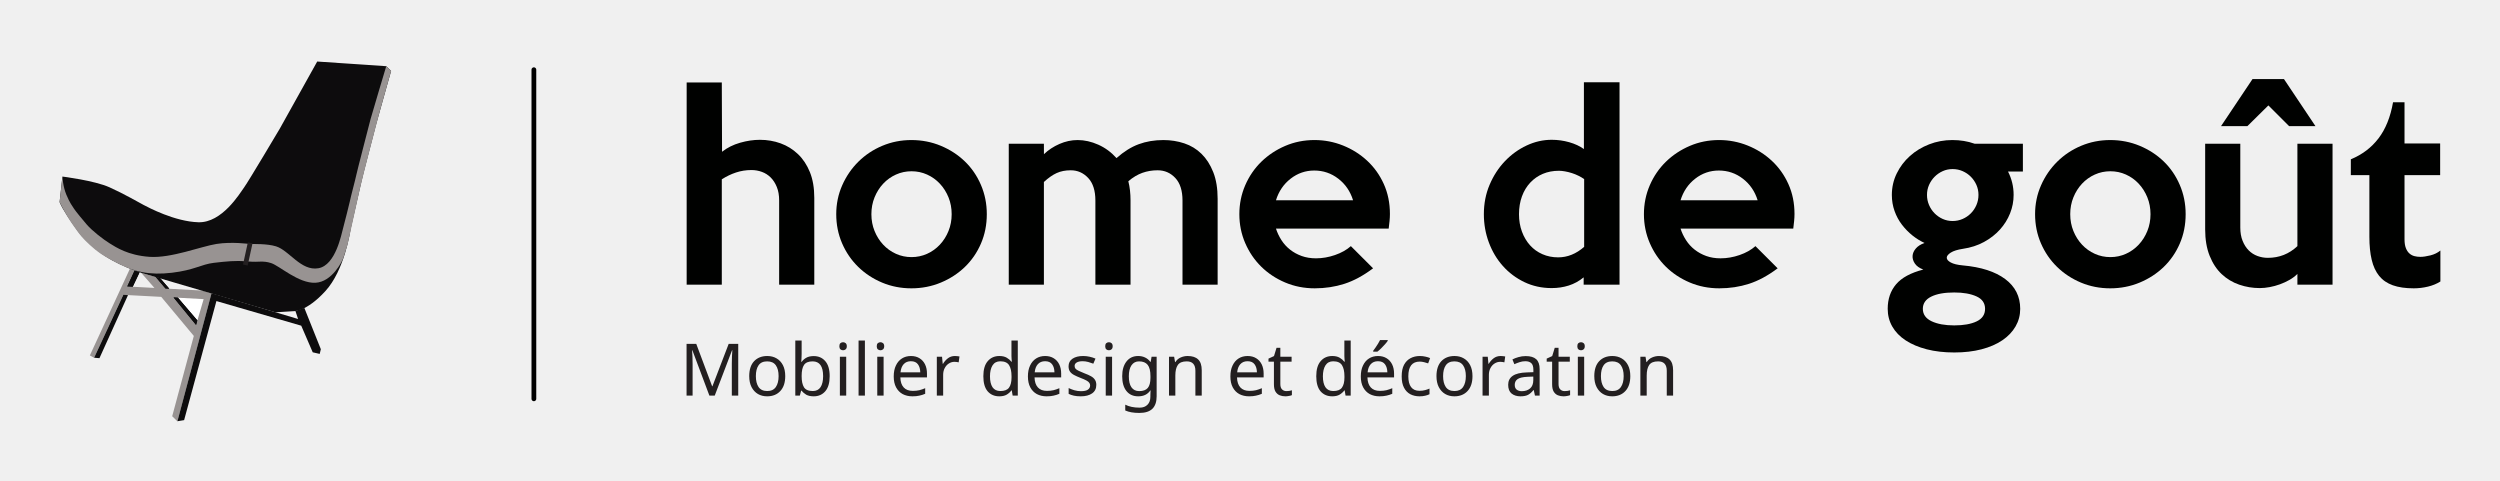
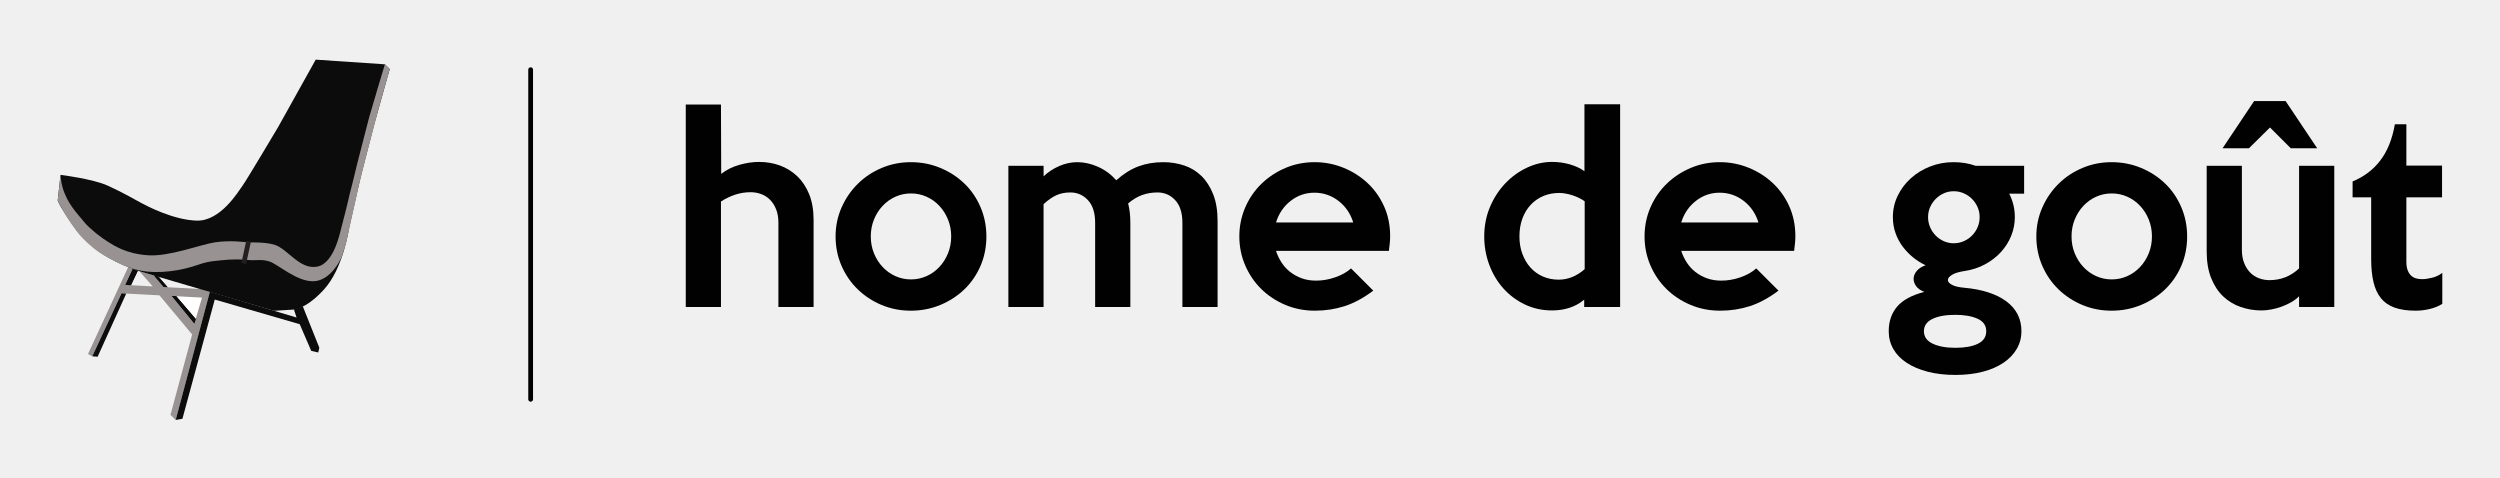
- <svg xmlns="http://www.w3.org/2000/svg" version="1.1" id="Calque_1" x="0px" y="0px" width="524.167px" height="100.833px" viewBox="0 0 524.167 100.833" enable-background="new 0 0 524.167 100.833" xml:space="preserve">
+ <svg xmlns="http://www.w3.org/2000/svg" version="1.1" id="Calque_1" x="0px" y="0px" width="523.333px" height="100px" viewBox="0 0 523.333 100" enable-background="new 0 0 523.333 100" xml:space="preserve">
  <g>
-     <path fill="#000100" d="M170.729,59.685h-7.368V41.993c0-1.056-0.163-1.986-0.489-2.787c-0.325-0.801-0.753-1.465-1.284-1.994   c-0.531-0.528-1.148-0.92-1.85-1.176c-0.702-0.255-1.43-0.383-2.183-0.383c-1.13,0-2.209,0.171-3.237,0.512   c-1.028,0.341-2.021,0.818-2.98,1.432v22.09h-7.368v-42.39h7.368l0.051,14.522c1.091-0.852,2.354-1.483,3.786-1.892   c1.432-0.409,2.814-0.613,4.144-0.613c1.535,0,2.985,0.247,4.349,0.741c1.364,0.495,2.575,1.245,3.632,2.25   c1.057,1.006,1.894,2.267,2.508,3.784c0.613,1.517,0.921,3.316,0.921,5.395V59.685z" />
-     <path fill="#000100" d="M206.9,44.907c0,2.216-0.41,4.27-1.228,6.162c-0.818,1.892-1.943,3.528-3.377,4.909   c-1.432,1.38-3.113,2.472-5.039,3.273c-1.928,0.801-3.983,1.202-6.165,1.202c-2.184,0-4.23-0.401-6.14-1.202   s-3.581-1.9-5.014-3.298c-1.432-1.397-2.558-3.043-3.377-4.934c-0.818-1.892-1.228-3.929-1.228-6.111   c0-2.147,0.417-4.167,1.253-6.059c0.835-1.892,1.969-3.545,3.402-4.96c1.432-1.414,3.103-2.523,5.014-3.324   c1.909-0.801,3.939-1.202,6.088-1.202c2.182,0,4.237,0.401,6.165,1.202c1.926,0.801,3.606,1.892,5.039,3.273   c1.433,1.38,2.559,3.025,3.377,4.935C206.491,40.681,206.9,42.726,206.9,44.907z M199.533,44.907c0-1.261-0.221-2.437-0.663-3.528   c-0.442-1.091-1.045-2.046-1.811-2.864c-0.765-0.818-1.658-1.457-2.678-1.917c-1.02-0.46-2.108-0.69-3.264-0.69   s-2.245,0.23-3.264,0.69c-1.02,0.46-1.913,1.099-2.678,1.917c-0.765,0.818-1.368,1.773-1.81,2.864   c-0.442,1.091-0.663,2.267-0.663,3.528c0,1.262,0.221,2.438,0.663,3.528c0.442,1.091,1.045,2.046,1.81,2.864   c0.765,0.818,1.658,1.457,2.678,1.917c1.02,0.46,2.108,0.69,3.264,0.69s2.244-0.23,3.264-0.69c1.02-0.46,1.913-1.099,2.678-1.917   c0.766-0.818,1.369-1.772,1.811-2.864C199.311,47.345,199.533,46.169,199.533,44.907z" />
-     <path fill="#000100" d="M255.299,59.685h-7.367V42.044c0-2.079-0.504-3.656-1.51-4.73c-1.006-1.074-2.243-1.611-3.709-1.611   c-1.125,0-2.192,0.179-3.198,0.537c-1.006,0.358-1.988,0.946-2.942,1.764c0.307,1.193,0.461,2.54,0.461,4.04v17.641h-7.368V42.044   c0-2.079-0.504-3.656-1.509-4.73c-1.007-1.074-2.226-1.611-3.658-1.611c-1.126,0-2.116,0.197-2.968,0.588   c-0.853,0.392-1.74,1.015-2.66,1.866v21.528h-7.368V30.13h7.368l0.008,2.199c0.922-0.886,2.006-1.602,3.253-2.147   c1.246-0.545,2.518-0.818,3.816-0.818c1.434,0,2.876,0.324,4.328,0.972c1.452,0.648,2.723,1.585,3.816,2.812   c1.536-1.363,3.09-2.335,4.661-2.914c1.571-0.579,3.295-0.869,5.174-0.869c1.536,0,2.997,0.23,4.38,0.69   c1.383,0.46,2.586,1.194,3.611,2.199c1.024,1.006,1.843,2.284,2.458,3.835c0.615,1.552,0.922,3.418,0.922,5.599V59.685z" />
-     <path fill="#000100" d="M291.42,44.856c0,0.478-0.026,0.972-0.077,1.483c-0.052,0.511-0.112,1.04-0.18,1.585h-23.637   c0.273,0.852,0.657,1.662,1.151,2.429c0.494,0.767,1.1,1.432,1.817,1.994c0.716,0.562,1.526,1.006,2.43,1.33   c0.904,0.324,1.901,0.485,2.993,0.485c1.331,0,2.661-0.23,3.991-0.69c1.33-0.46,2.438-1.082,3.326-1.866l4.655,4.653   c-2.046,1.534-4.05,2.617-6.011,3.247c-1.962,0.63-4.034,0.946-6.217,0.946c-2.217,0-4.29-0.409-6.217-1.227   c-1.927-0.818-3.599-1.926-5.014-3.324c-1.416-1.397-2.532-3.042-3.351-4.934c-0.818-1.892-1.228-3.912-1.228-6.06   c0-2.147,0.41-4.167,1.228-6.059c0.819-1.892,1.944-3.536,3.377-4.935c1.432-1.397,3.104-2.506,5.014-3.324s3.956-1.227,6.14-1.227   c2.08,0,4.075,0.383,5.986,1.15c1.909,0.767,3.598,1.833,5.065,3.196c1.467,1.364,2.626,2.991,3.479,4.883   C290.993,40.484,291.42,42.573,291.42,44.856z M283.694,41.993c-0.581-1.875-1.612-3.383-3.095-4.525   c-1.484-1.142-3.164-1.713-5.04-1.713c-1.842,0-3.497,0.571-4.963,1.713c-1.467,1.143-2.489,2.651-3.07,4.525H283.694z" />
-     <path fill="#000100" d="M339.562,59.685h-7.521v-1.534c-0.955,0.784-1.995,1.355-3.121,1.713c-1.125,0.358-2.32,0.537-3.581,0.537   c-2.081,0-3.99-0.418-5.73-1.253c-1.74-0.835-3.241-1.96-4.503-3.375c-1.262-1.414-2.243-3.059-2.941-4.935   c-0.699-1.874-1.049-3.852-1.049-5.932c0-2.215,0.4-4.27,1.202-6.162s1.868-3.536,3.198-4.935c1.33-1.397,2.847-2.496,4.554-3.298   c1.705-0.801,3.462-1.202,5.269-1.202c1.262,0,2.489,0.171,3.684,0.511c1.194,0.341,2.217,0.818,3.07,1.432V17.244h7.47V59.685z    M332.144,51.759V37.544c-0.342-0.238-0.737-0.468-1.182-0.69c-0.445-0.221-0.907-0.409-1.386-0.562   c-0.479-0.153-0.959-0.272-1.438-0.358c-0.479-0.084-0.907-0.128-1.283-0.128c-1.233,0-2.354,0.213-3.364,0.639   c-1.01,0.427-1.892,1.04-2.644,1.841c-0.753,0.801-1.335,1.764-1.746,2.889c-0.411,1.125-0.617,2.37-0.617,3.733   c0,1.33,0.206,2.549,0.617,3.656c0.411,1.108,0.975,2.063,1.695,2.863c0.719,0.802,1.583,1.424,2.593,1.867   c1.01,0.443,2.113,0.665,3.312,0.665C328.652,53.958,330.466,53.226,332.144,51.759z" />
-     <path fill="#000100" d="M376.246,44.856c0,0.478-0.026,0.972-0.077,1.483c-0.052,0.511-0.112,1.04-0.18,1.585h-23.637   c0.273,0.852,0.657,1.662,1.151,2.429c0.494,0.767,1.1,1.432,1.817,1.994c0.716,0.562,1.526,1.006,2.43,1.33   c0.904,0.324,1.901,0.485,2.993,0.485c1.331,0,2.661-0.23,3.991-0.69c1.33-0.46,2.438-1.082,3.326-1.866l4.655,4.653   c-2.046,1.534-4.05,2.617-6.011,3.247c-1.962,0.63-4.034,0.946-6.217,0.946c-2.217,0-4.29-0.409-6.217-1.227   c-1.927-0.818-3.599-1.926-5.014-3.324c-1.416-1.397-2.532-3.042-3.351-4.934c-0.818-1.892-1.228-3.912-1.228-6.06   c0-2.147,0.41-4.167,1.228-6.059c0.819-1.892,1.944-3.536,3.377-4.935c1.432-1.397,3.104-2.506,5.014-3.324s3.956-1.227,6.14-1.227   c2.08,0,4.075,0.383,5.986,1.15c1.909,0.767,3.598,1.833,5.065,3.196c1.467,1.364,2.626,2.991,3.479,4.883   C375.819,40.484,376.246,42.573,376.246,44.856z M368.52,41.993c-0.581-1.875-1.612-3.383-3.095-4.525   c-1.484-1.142-3.164-1.713-5.04-1.713c-1.842,0-3.497,0.571-4.963,1.713c-1.467,1.143-2.489,2.651-3.07,4.525H368.52z" />
-     <path fill="#000100" d="M424.133,35.959h-3.121c0.784,1.534,1.177,3.17,1.177,4.909c0,1.33-0.248,2.617-0.742,3.861   c-0.495,1.245-1.203,2.378-2.123,3.401c-0.921,1.022-2.039,1.892-3.352,2.608c-1.313,0.716-2.788,1.193-4.425,1.432   c-1.125,0.171-1.969,0.435-2.533,0.792c-0.563,0.358-0.844,0.716-0.844,1.074c0,0.358,0.281,0.69,0.844,0.997   c0.563,0.307,1.407,0.512,2.533,0.614c3.819,0.341,6.779,1.296,8.877,2.863c2.097,1.568,3.147,3.647,3.147,6.239   c0,1.329-0.323,2.557-0.97,3.682c-0.646,1.125-1.571,2.096-2.777,2.914c-1.207,0.818-2.659,1.449-4.359,1.892   c-1.7,0.443-3.601,0.665-5.708,0.665c-2.142,0-4.071-0.222-5.786-0.665c-1.716-0.443-3.187-1.066-4.41-1.866   c-1.223-0.801-2.157-1.764-2.803-2.889c-0.647-1.125-0.969-2.37-0.969-3.733c0-2.046,0.584-3.758,1.752-5.139   c1.168-1.381,3.072-2.412,5.712-3.094c-0.818-0.307-1.407-0.724-1.764-1.253c-0.359-0.528-0.521-1.065-0.486-1.611   c0.033-0.545,0.264-1.065,0.69-1.56c0.426-0.494,1.032-0.877,1.819-1.15c-0.894-0.409-1.744-0.937-2.551-1.585   c-0.807-0.647-1.537-1.398-2.19-2.25c-0.653-0.852-1.168-1.806-1.546-2.864c-0.378-1.056-0.567-2.181-0.567-3.375   c0-1.602,0.341-3.102,1.024-4.5c0.682-1.397,1.603-2.616,2.762-3.656c1.159-1.039,2.507-1.858,4.042-2.454   c1.535-0.596,3.154-0.895,4.861-0.895c1.67,0,3.224,0.255,4.656,0.767h10.13V35.959z M416.203,64.748   c0-1.194-0.603-2.063-1.809-2.608c-1.206-0.546-2.76-0.818-4.663-0.818c-2.038,0-3.645,0.289-4.817,0.869   c-1.172,0.579-1.758,1.432-1.758,2.557c0,1.158,0.612,2.028,1.834,2.608c1.223,0.579,2.803,0.869,4.74,0.869   c1.97,0,3.542-0.281,4.713-0.844C415.616,66.819,416.203,65.941,416.203,64.748z M414.821,40.868c0-0.75-0.144-1.449-0.43-2.096   c-0.288-0.647-0.677-1.219-1.166-1.713c-0.49-0.494-1.065-0.886-1.724-1.176c-0.658-0.289-1.359-0.435-2.103-0.435   c-0.743,0-1.436,0.145-2.077,0.435c-0.643,0.29-1.208,0.682-1.698,1.176c-0.49,0.495-0.878,1.066-1.165,1.713   c-0.288,0.648-0.431,1.347-0.431,2.096c0,0.75,0.143,1.457,0.431,2.122c0.287,0.665,0.675,1.245,1.165,1.739   c0.489,0.495,1.055,0.887,1.698,1.176c0.642,0.29,1.334,0.435,2.077,0.435c0.744,0,1.445-0.145,2.103-0.435   c0.659-0.289,1.233-0.682,1.724-1.176c0.489-0.494,0.878-1.074,1.166-1.739C414.677,42.325,414.821,41.618,414.821,40.868z" />
-     <path fill="#000100" d="M458.258,44.907c0,2.216-0.41,4.27-1.229,6.162c-0.818,1.892-1.943,3.528-3.377,4.909   c-1.432,1.38-3.113,2.472-5.039,3.273c-1.928,0.801-3.983,1.202-6.165,1.202c-2.184,0-4.23-0.401-6.14-1.202   s-3.581-1.9-5.014-3.298c-1.432-1.397-2.558-3.043-3.377-4.934c-0.818-1.892-1.228-3.929-1.228-6.111   c0-2.147,0.417-4.167,1.253-6.059c0.835-1.892,1.969-3.545,3.402-4.96c1.432-1.414,3.103-2.523,5.014-3.324   c1.909-0.801,3.939-1.202,6.088-1.202c2.182,0,4.237,0.401,6.165,1.202c1.926,0.801,3.606,1.892,5.039,3.273   c1.433,1.38,2.559,3.025,3.377,4.935C457.848,40.681,458.258,42.726,458.258,44.907z M450.89,44.907   c0-1.261-0.221-2.437-0.663-3.528c-0.442-1.091-1.045-2.046-1.811-2.864c-0.765-0.818-1.658-1.457-2.678-1.917   c-1.02-0.46-2.108-0.69-3.264-0.69c-1.156,0-2.245,0.23-3.264,0.69c-1.02,0.46-1.913,1.099-2.678,1.917   c-0.765,0.818-1.368,1.773-1.81,2.864c-0.442,1.091-0.663,2.267-0.663,3.528c0,1.262,0.221,2.438,0.663,3.528   c0.442,1.091,1.045,2.046,1.81,2.864c0.765,0.818,1.658,1.457,2.678,1.917c1.02,0.46,2.108,0.69,3.264,0.69   c1.156,0,2.244-0.23,3.264-0.69c1.02-0.46,1.913-1.099,2.678-1.917c0.766-0.818,1.369-1.772,1.811-2.864   C450.669,47.345,450.89,46.169,450.89,44.907z" />
-     <path fill="#000100" d="M489.057,59.685h-7.368v-2.25c-0.478,0.477-1.032,0.895-1.663,1.253c-0.631,0.358-1.297,0.665-1.995,0.92   c-0.699,0.255-1.416,0.451-2.149,0.588c-0.733,0.136-1.424,0.205-2.072,0.205c-1.501,0-2.942-0.239-4.323-0.716   c-1.382-0.477-2.602-1.21-3.659-2.199c-1.057-0.989-1.902-2.267-2.532-3.835c-0.632-1.568-0.947-3.426-0.947-5.573V30.13h7.368   v17.59c0,1.057,0.161,1.986,0.486,2.787c0.324,0.801,0.75,1.466,1.279,1.994c0.529,0.529,1.142,0.92,1.842,1.176   c0.698,0.255,1.423,0.383,2.174,0.383c2.387,0,4.451-0.818,6.191-2.454V30.13h7.368V59.685z M485.476,26.448h-5.526l-4.349-4.346   l-4.4,4.346h-5.526l6.6-9.869h6.599L485.476,26.448z" />
-     <path fill="#000100" d="M511.67,59.021c-0.751,0.478-1.621,0.835-2.609,1.074c-0.99,0.238-1.979,0.358-2.968,0.358   c-1.74,0-3.206-0.213-4.4-0.639c-1.194-0.426-2.149-1.082-2.865-1.969c-0.717-0.886-1.237-2.011-1.561-3.375   c-0.325-1.363-0.486-2.966-0.486-4.806V36.726h-3.889v-3.324c2.387-0.988,4.323-2.454,5.807-4.398s2.498-4.465,3.044-7.568h2.405   v8.642h7.47v6.647h-7.47v13.448c0,0.75,0.094,1.364,0.282,1.841c0.186,0.478,0.434,0.853,0.742,1.125   c0.307,0.273,0.656,0.46,1.049,0.562c0.392,0.102,0.81,0.153,1.253,0.153c0.579,0,1.279-0.102,2.097-0.307   c0.819-0.205,1.517-0.545,2.098-1.023V59.021z" />
+     <path fill="#000100" d="M170.312,64.269h-7.368V46.576c0-1.056-0.163-1.986-0.489-2.787c-0.325-0.801-0.753-1.465-1.284-1.994   c-0.531-0.528-1.148-0.92-1.85-1.176c-0.702-0.255-1.43-0.383-2.183-0.383c-1.13,0-2.209,0.171-3.237,0.512   c-1.028,0.341-2.021,0.818-2.98,1.432v22.09h-7.368v-42.39h7.368l0.051,14.522c1.091-0.852,2.354-1.483,3.786-1.892   c1.432-0.409,2.814-0.613,4.144-0.613c1.535,0,2.985,0.247,4.349,0.741c1.364,0.495,2.575,1.245,3.632,2.25   c1.057,1.006,1.894,2.267,2.508,3.784c0.613,1.517,0.921,3.316,0.921,5.395V64.269z" />
+     <path fill="#000100" d="M206.484,49.491c0,2.216-0.409,4.27-1.228,6.162c-0.818,1.892-1.943,3.528-3.377,4.909   c-1.432,1.38-3.113,2.472-5.039,3.273c-1.928,0.801-3.983,1.202-6.165,1.202c-2.184,0-4.23-0.401-6.14-1.202   c-1.91-0.801-3.581-1.9-5.014-3.298c-1.432-1.397-2.558-3.043-3.377-4.934c-0.818-1.892-1.228-3.929-1.228-6.111   c0-2.147,0.417-4.167,1.253-6.059c0.835-1.892,1.969-3.545,3.402-4.96c1.432-1.414,3.103-2.523,5.014-3.324   c1.909-0.801,3.939-1.202,6.088-1.202c2.182,0,4.237,0.401,6.165,1.202c1.926,0.801,3.606,1.892,5.039,3.273   c1.433,1.38,2.559,3.025,3.377,4.935C206.074,45.264,206.484,47.31,206.484,49.491z M199.116,49.491   c0-1.261-0.221-2.437-0.663-3.528c-0.442-1.091-1.045-2.046-1.811-2.864c-0.765-0.818-1.658-1.457-2.678-1.917   c-1.02-0.46-2.108-0.69-3.264-0.69s-2.245,0.23-3.264,0.69c-1.02,0.46-1.913,1.099-2.678,1.917   c-0.765,0.818-1.368,1.773-1.81,2.864c-0.442,1.091-0.663,2.267-0.663,3.528c0,1.262,0.221,2.438,0.663,3.528   c0.442,1.091,1.045,2.046,1.81,2.864c0.765,0.818,1.658,1.457,2.678,1.917c1.02,0.46,2.108,0.69,3.264,0.69s2.244-0.23,3.264-0.69   c1.02-0.46,1.913-1.099,2.678-1.917c0.766-0.818,1.369-1.772,1.811-2.864C198.895,51.929,199.116,50.753,199.116,49.491z" />
+     <path fill="#000100" d="M254.882,64.269h-7.367V46.627c0-2.079-0.504-3.656-1.51-4.73c-1.006-1.074-2.243-1.611-3.709-1.611   c-1.125,0-2.192,0.179-3.198,0.537c-1.006,0.358-1.988,0.946-2.942,1.764c0.307,1.193,0.461,2.54,0.461,4.04v17.641h-7.368V46.627   c0-2.079-0.504-3.656-1.509-4.73c-1.007-1.074-2.226-1.611-3.658-1.611c-1.126,0-2.116,0.197-2.968,0.588   c-0.853,0.392-1.74,1.015-2.66,1.866v21.528h-7.368V34.713h7.368l0.008,2.199c0.922-0.886,2.006-1.602,3.253-2.147   c1.246-0.545,2.518-0.818,3.816-0.818c1.434,0,2.876,0.324,4.328,0.972c1.452,0.648,2.723,1.585,3.816,2.812   c1.536-1.363,3.09-2.335,4.661-2.914c1.571-0.579,3.295-0.869,5.174-0.869c1.536,0,2.997,0.23,4.38,0.69   c1.383,0.46,2.586,1.194,3.611,2.199c1.024,1.006,1.843,2.284,2.458,3.835c0.615,1.552,0.922,3.418,0.922,5.599V64.269z" />
+     <path fill="#000100" d="M291.003,49.44c0,0.478-0.026,0.972-0.077,1.483c-0.052,0.511-0.112,1.04-0.18,1.585H267.11   c0.273,0.852,0.657,1.662,1.151,2.429c0.494,0.767,1.1,1.432,1.817,1.994c0.716,0.562,1.526,1.006,2.43,1.33   c0.904,0.324,1.901,0.485,2.993,0.485c1.331,0,2.661-0.23,3.991-0.69c1.33-0.46,2.438-1.082,3.326-1.866l4.655,4.653   c-2.046,1.534-4.05,2.617-6.011,3.247c-1.962,0.63-4.034,0.946-6.217,0.946c-2.217,0-4.29-0.409-6.217-1.227   c-1.927-0.818-3.599-1.926-5.014-3.324c-1.416-1.397-2.532-3.042-3.351-4.934c-0.818-1.892-1.228-3.912-1.228-6.06   c0-2.147,0.409-4.167,1.228-6.059c0.819-1.892,1.944-3.536,3.377-4.935c1.432-1.397,3.104-2.506,5.014-3.324   c1.91-0.818,3.956-1.227,6.14-1.227c2.08,0,4.075,0.383,5.986,1.15c1.909,0.767,3.598,1.833,5.065,3.196   c1.467,1.364,2.626,2.991,3.479,4.883C290.576,45.068,291.003,47.156,291.003,49.44z M283.278,46.576   c-0.581-1.875-1.612-3.383-3.095-4.525c-1.484-1.142-3.164-1.713-5.04-1.713c-1.842,0-3.497,0.571-4.963,1.713   c-1.467,1.143-2.489,2.651-3.07,4.525H283.278z" />
+     <path fill="#000100" d="M339.146,64.269h-7.521v-1.534c-0.956,0.784-1.995,1.355-3.121,1.713c-1.125,0.358-2.32,0.537-3.581,0.537   c-2.081,0-3.99-0.418-5.73-1.253c-1.74-0.835-3.241-1.96-4.503-3.375c-1.262-1.414-2.243-3.059-2.941-4.935   c-0.699-1.874-1.049-3.852-1.049-5.932c0-2.215,0.4-4.27,1.202-6.162c0.802-1.892,1.868-3.536,3.198-4.935   c1.33-1.397,2.847-2.496,4.554-3.298c1.705-0.801,3.462-1.202,5.269-1.202c1.262,0,2.489,0.171,3.684,0.511   c1.194,0.341,2.217,0.818,3.07,1.432V21.827h7.47V64.269z M331.727,56.343V42.128c-0.342-0.238-0.737-0.468-1.182-0.69   c-0.445-0.221-0.907-0.409-1.386-0.562c-0.479-0.153-0.959-0.272-1.438-0.358c-0.479-0.084-0.907-0.128-1.283-0.128   c-1.233,0-2.354,0.213-3.364,0.639c-1.01,0.427-1.892,1.04-2.644,1.841c-0.753,0.801-1.335,1.764-1.746,2.889   c-0.411,1.125-0.617,2.37-0.617,3.733c0,1.33,0.206,2.549,0.617,3.656c0.411,1.108,0.975,2.063,1.695,2.863   c0.719,0.801,1.583,1.424,2.594,1.867c1.01,0.443,2.113,0.665,3.312,0.665C328.235,58.542,330.049,57.809,331.727,56.343z" />
+     <path fill="#000100" d="M375.829,49.44c0,0.478-0.026,0.972-0.077,1.483c-0.052,0.511-0.112,1.04-0.18,1.585h-23.637   c0.273,0.852,0.657,1.662,1.151,2.429c0.494,0.767,1.1,1.432,1.817,1.994c0.716,0.562,1.526,1.006,2.43,1.33   c0.904,0.324,1.901,0.485,2.993,0.485c1.331,0,2.661-0.23,3.991-0.69c1.33-0.46,2.438-1.082,3.326-1.866l4.655,4.653   c-2.046,1.534-4.05,2.617-6.011,3.247c-1.962,0.63-4.034,0.946-6.217,0.946c-2.217,0-4.29-0.409-6.217-1.227   c-1.927-0.818-3.599-1.926-5.014-3.324c-1.416-1.397-2.532-3.042-3.351-4.934c-0.818-1.892-1.228-3.912-1.228-6.06   c0-2.147,0.409-4.167,1.228-6.059c0.819-1.892,1.944-3.536,3.377-4.935c1.432-1.397,3.104-2.506,5.014-3.324   c1.91-0.818,3.956-1.227,6.14-1.227c2.08,0,4.075,0.383,5.986,1.15c1.909,0.767,3.598,1.833,5.065,3.196   c1.467,1.364,2.626,2.991,3.479,4.883C375.402,45.068,375.829,47.156,375.829,49.44z M368.104,46.576   c-0.581-1.875-1.612-3.383-3.095-4.525c-1.484-1.142-3.164-1.713-5.04-1.713c-1.842,0-3.497,0.571-4.963,1.713   c-1.467,1.143-2.489,2.651-3.07,4.525H368.104z" />
+     <path fill="#000100" d="M423.716,40.542h-3.121c0.784,1.534,1.177,3.17,1.177,4.909c0,1.33-0.248,2.617-0.742,3.861   c-0.495,1.245-1.203,2.378-2.123,3.401c-0.921,1.022-2.039,1.892-3.352,2.608c-1.313,0.716-2.788,1.193-4.425,1.432   c-1.125,0.171-1.969,0.435-2.533,0.792c-0.563,0.358-0.844,0.716-0.844,1.074c0,0.358,0.281,0.69,0.844,0.997   c0.563,0.307,1.407,0.512,2.533,0.614c3.819,0.341,6.779,1.296,8.877,2.863c2.097,1.568,3.147,3.647,3.147,6.239   c0,1.329-0.323,2.557-0.97,3.682c-0.646,1.125-1.571,2.096-2.777,2.914c-1.207,0.818-2.659,1.449-4.359,1.892   c-1.7,0.443-3.601,0.665-5.708,0.665c-2.142,0-4.071-0.222-5.786-0.665c-1.716-0.443-3.187-1.066-4.41-1.866   c-1.224-0.801-2.157-1.764-2.803-2.889c-0.647-1.125-0.969-2.37-0.969-3.733c0-2.046,0.584-3.758,1.752-5.139   c1.168-1.381,3.072-2.412,5.712-3.094c-0.818-0.307-1.407-0.724-1.764-1.253c-0.359-0.528-0.521-1.065-0.486-1.611   c0.033-0.545,0.264-1.065,0.69-1.56c0.426-0.494,1.032-0.877,1.819-1.15c-0.894-0.409-1.744-0.937-2.551-1.585   c-0.807-0.647-1.537-1.398-2.19-2.25c-0.653-0.852-1.168-1.806-1.546-2.864c-0.378-1.056-0.567-2.181-0.567-3.375   c0-1.602,0.341-3.102,1.024-4.5c0.682-1.397,1.603-2.616,2.762-3.656c1.159-1.039,2.507-1.858,4.042-2.454   c1.535-0.596,3.154-0.895,4.861-0.895c1.67,0,3.224,0.255,4.656,0.767h10.13V40.542z M415.786,69.331   c0-1.194-0.603-2.063-1.809-2.608c-1.206-0.546-2.76-0.818-4.663-0.818c-2.038,0-3.645,0.289-4.817,0.869   c-1.172,0.579-1.758,1.432-1.758,2.557c0,1.158,0.612,2.028,1.834,2.608c1.224,0.579,2.803,0.869,4.74,0.869   c1.97,0,3.541-0.281,4.713-0.844C415.199,71.402,415.786,70.524,415.786,69.331z M414.404,45.451c0-0.75-0.144-1.449-0.43-2.096   c-0.288-0.647-0.677-1.219-1.166-1.713c-0.49-0.494-1.065-0.886-1.724-1.176c-0.658-0.289-1.359-0.435-2.103-0.435   c-0.743,0-1.436,0.145-2.077,0.435c-0.643,0.29-1.209,0.682-1.698,1.176c-0.49,0.495-0.878,1.066-1.165,1.713   c-0.288,0.648-0.431,1.347-0.431,2.096c0,0.75,0.143,1.457,0.431,2.122c0.287,0.665,0.675,1.245,1.165,1.739   c0.489,0.495,1.055,0.887,1.698,1.176c0.642,0.29,1.334,0.435,2.077,0.435c0.744,0,1.445-0.145,2.103-0.435   c0.659-0.289,1.233-0.682,1.724-1.176c0.489-0.494,0.878-1.074,1.166-1.739C414.26,46.909,414.404,46.202,414.404,45.451z" />
+     <path fill="#000100" d="M457.841,49.491c0,2.216-0.409,4.27-1.228,6.162c-0.818,1.892-1.943,3.528-3.377,4.909   c-1.432,1.38-3.113,2.472-5.039,3.273c-1.928,0.801-3.983,1.202-6.165,1.202c-2.184,0-4.23-0.401-6.14-1.202   c-1.91-0.801-3.581-1.9-5.014-3.298c-1.432-1.397-2.558-3.043-3.377-4.934c-0.818-1.892-1.228-3.929-1.228-6.111   c0-2.147,0.417-4.167,1.253-6.059c0.835-1.892,1.969-3.545,3.402-4.96c1.432-1.414,3.103-2.523,5.014-3.324   c1.909-0.801,3.939-1.202,6.088-1.202c2.182,0,4.237,0.401,6.165,1.202c1.926,0.801,3.606,1.892,5.039,3.273   c1.433,1.38,2.559,3.025,3.377,4.935C457.431,45.264,457.841,47.31,457.841,49.491z M450.473,49.491   c0-1.261-0.221-2.437-0.663-3.528c-0.442-1.091-1.045-2.046-1.811-2.864c-0.765-0.818-1.658-1.457-2.678-1.917   c-1.02-0.46-2.108-0.69-3.264-0.69c-1.156,0-2.245,0.23-3.264,0.69c-1.02,0.46-1.913,1.099-2.678,1.917   c-0.765,0.818-1.368,1.773-1.81,2.864c-0.442,1.091-0.663,2.267-0.663,3.528c0,1.262,0.221,2.438,0.663,3.528   c0.442,1.091,1.045,2.046,1.81,2.864c0.765,0.818,1.658,1.457,2.678,1.917c1.02,0.46,2.108,0.69,3.264,0.69   c1.156,0,2.244-0.23,3.264-0.69c1.02-0.46,1.913-1.099,2.678-1.917c0.766-0.818,1.369-1.772,1.811-2.864   C450.252,51.929,450.473,50.753,450.473,49.491z" />
+     <path fill="#000100" d="M488.641,64.269h-7.368v-2.25c-0.478,0.477-1.032,0.895-1.663,1.253c-0.631,0.358-1.297,0.665-1.995,0.92   c-0.699,0.255-1.416,0.451-2.149,0.588c-0.733,0.136-1.424,0.205-2.072,0.205c-1.501,0-2.942-0.239-4.323-0.716   c-1.382-0.477-2.602-1.21-3.659-2.199c-1.057-0.989-1.902-2.267-2.532-3.835c-0.632-1.568-0.947-3.426-0.947-5.573V34.713h7.368   v17.59c0,1.057,0.161,1.986,0.486,2.787c0.324,0.801,0.75,1.466,1.279,1.994c0.529,0.529,1.142,0.92,1.842,1.176   c0.698,0.255,1.423,0.383,2.174,0.383c2.387,0,4.451-0.818,6.191-2.454V34.713h7.368V64.269z M485.059,31.031h-5.526l-4.349-4.346   l-4.4,4.346h-5.526l6.6-9.869h6.599L485.059,31.031z" />
+     <path fill="#000100" d="M511.254,63.604c-0.751,0.478-1.621,0.835-2.609,1.074c-0.99,0.238-1.979,0.358-2.968,0.358   c-1.74,0-3.206-0.213-4.4-0.639c-1.194-0.426-2.149-1.082-2.865-1.969c-0.717-0.886-1.237-2.011-1.561-3.375   c-0.325-1.363-0.486-2.966-0.486-4.806V41.309h-3.889v-3.324c2.387-0.988,4.323-2.454,5.807-4.398s2.498-4.465,3.044-7.568h2.405   v8.642h7.47v6.647h-7.47v13.448c0,0.75,0.094,1.364,0.282,1.841c0.186,0.478,0.434,0.853,0.742,1.125   c0.307,0.273,0.656,0.46,1.049,0.562c0.392,0.102,0.81,0.153,1.253,0.153c0.579,0,1.279-0.102,2.097-0.307   c0.819-0.205,1.517-0.545,2.098-1.023V63.604z" />
  </g>
-   <line fill="none" stroke="#000000" stroke-linecap="round" stroke-linejoin="round" stroke-miterlimit="10" x1="111.937" y1="83.617" x2="111.937" y2="14.617" />
-   <text transform="matrix(1.0005 0 0 1 142.4791 82.9397)" fill="#231F20" font-family="'Quicksand-Regular'" font-size="15.186">Mobilier design et décoration</text>
-   <path fill="#989392" d="M42.435,60.923l-6.949-0.382L33.6,58.366l-4.01-1.18l2.79,3.184l-2.914-0.16l-1.641-0.09l0.001-0.002  l-1.168-0.074l1.558-3.365l-0.97-0.349l-8.407,18.195l0.874,0.479h0.02l6.098-13.171l1.187,0.053l0.002-0.004l3.573,0.19  l3.211,0.171l6.833,8.192l-4.534,16.833l1.098,1.077l7.155-26.847L42.435,60.923z" />
-   <path fill="#0D0C0D" d="M66.509,12.9l-7.842,14.065c0,0-6.523,10.997-7.468,12.308c-0.944,1.311-4.641,7.468-9.599,7.327  c-4.959-0.142-10.509-3.115-11.501-3.634s-3.971-2.266-7.135-3.692c-3.164-1.427-9.878-2.255-9.878-2.255l-0.59,5.357  c0.657,1.632,2.392,4.083,3.856,6.112s4.447,4.295,4.447,4.295c3.306,2.69,8.878,4.437,8.878,4.437l28.075,8.26l3.801-0.236  c0,0,2.645,0.189,6.659-4.201c4.014-4.389,5.172-12.296,5.361-13.288s2.1-9.085,2.242-9.84c0.142-0.755,2.833-10.997,3.022-11.752  s3.164-11.28,3.164-11.28l-1.018-1.002L66.509,12.9z" />
-   <polyline fill="#0D0C0D" points="38.603,88.087 45.375,63.123 63.159,68.285 65.568,73.867 67.032,74.204 67.268,73.216   63.802,64.542 61.935,65.193 62.498,66.883 44.353,61.474 37.198,88.32 " />
-   <path fill="none" stroke="#000000" stroke-width="5" stroke-miterlimit="10" d="M35.515,61.355" />
-   <path fill="none" stroke="#000000" stroke-width="5" stroke-miterlimit="10" d="M37.011,63.123" />
-   <polygon fill="#FFFFFF" points="37.293,62.421 41.382,67.205 42.697,62.719 " />
-   <path stroke="#000000" stroke-width="5" stroke-miterlimit="10" d="M38.241,66.18" />
-   <path fill="none" d="M27.856,61.924" />
+   <line fill="none" stroke="#000000" stroke-linecap="round" stroke-linejoin="round" stroke-miterlimit="10" x1="111.083" y1="83.583" x2="111.083" y2="14.583" />
+   <path fill="#989392" d="M42.019,60.506l-6.949-0.382l-1.886-2.175l-4.01-1.18l2.79,3.184l-2.914-0.16l-1.641-0.09L27.41,59.7  l-1.168-0.074l1.558-3.365l-0.97-0.349l-8.407,18.195l0.874,0.479h0.02l6.098-13.171l1.187,0.053l0.002-0.004l3.573,0.19  l3.211,0.171l6.833,8.192L35.687,86.85l1.098,1.077L43.94,61.08L42.019,60.506z" />
+   <path fill="#0D0C0D" d="M66.092,12.483L58.25,26.548c0,0-6.523,10.997-7.468,12.308c-0.944,1.311-4.641,7.468-9.599,7.327  c-4.959-0.142-10.509-3.115-11.501-3.634c-0.992-0.519-3.971-2.266-7.135-3.692c-3.164-1.427-9.878-2.255-9.878-2.255l-0.59,5.357  c0.657,1.632,2.392,4.083,3.856,6.112c1.464,2.03,4.447,4.295,4.447,4.295c3.306,2.69,8.878,4.437,8.878,4.437l28.075,8.26  l3.801-0.236c0,0,2.645,0.189,6.659-4.201s5.172-12.296,5.361-13.288c0.189-0.991,2.1-9.085,2.242-9.84  c0.142-0.755,2.833-10.997,3.022-11.752c0.189-0.755,3.164-11.28,3.164-11.28l-1.018-1.002L66.092,12.483z" />
+   <polyline fill="#0D0C0D" points="38.186,87.67 44.958,62.707 62.743,67.868 65.151,73.45 66.615,73.787 66.851,72.8 63.385,64.125   61.518,64.777 62.082,66.466 43.936,61.057 36.782,87.903 " />
+   <path fill="none" stroke="#000000" stroke-width="5" stroke-miterlimit="10" d="M35.099,60.938" />
+   <path fill="none" stroke="#000000" stroke-width="5" stroke-miterlimit="10" d="M36.594,62.707" />
+   <polygon fill="#FFFFFF" points="36.876,62.005 40.965,66.788 42.28,62.302 " />
+   <path stroke="#000000" stroke-width="5" stroke-miterlimit="10" d="M37.824,65.763" />
+   <path fill="none" d="M27.44,61.508" />
  <g>
-     <polygon fill="#0D0C0D" points="29.264,57.089 28.217,56.707 26.67,60.052 27.827,60.117  " />
-     <polygon fill="#0D0C0D" points="19.733,75.003 20.85,75.099 26.838,61.875 25.857,61.812  " />
-     <polygon fill="#0D0C0D" points="36.391,62.364 41.106,68.122 41.378,67.193 37.293,62.421  " />
-     <polyline fill="#0D0C0D" points="34.695,60.485 32.629,58.044 33.596,58.354 35.483,60.529 34.695,60.485  " />
+     <polygon fill="#0D0C0D" points="28.848,56.673 27.8,56.29 26.253,59.635 27.41,59.7  " />
+     <polygon fill="#0D0C0D" points="19.316,74.586 20.434,74.682 26.421,61.458 25.44,61.395  " />
+     <polygon fill="#0D0C0D" points="35.974,61.947 40.689,67.705 40.961,66.776 36.876,62.005  " />
+     <polyline fill="#0D0C0D" points="34.278,60.069 32.213,57.627 33.18,57.937 35.066,60.112 34.278,60.069  " />
  </g>
  <g>
-     <polygon fill="#0D0C0D" points="26.67,60.052 27.827,60.117 29.264,57.089 28.217,56.707  " />
-     <polygon fill="#0D0C0D" points="37.293,62.421 36.391,62.364 41.106,68.122 41.378,67.193  " />
-     <polygon fill="#0D0C0D" points="32.63,58.044 34.695,60.485 35.482,60.529 33.596,58.354  " />
+     <polygon fill="#0D0C0D" points="26.253,59.635 27.41,59.7 28.847,56.673 27.8,56.29  " />
+     <polygon fill="#0D0C0D" points="36.876,62.005 35.974,61.947 40.689,67.705 40.961,66.776  " />
+     <polygon fill="#0D0C0D" points="32.213,57.627 34.278,60.069 35.066,60.112 33.18,57.937  " />
  </g>
  <g>
-     <polygon fill="none" points="41.382,67.205 42.697,62.719 37.293,62.421  " />
-     <polygon fill="none" points="41.382,67.205 42.697,62.719 37.293,62.421  " />
-     <polygon fill="none" points="27.018,61.884 30.593,62.07 27.02,61.88  " />
+     <polygon fill="none" points="40.965,66.788 42.28,62.302 36.876,62.005  " />
+     <polygon fill="none" points="40.965,66.788 42.28,62.302 36.876,62.005  " />
+     <polygon fill="none" points="26.601,61.468 30.176,61.653 26.603,61.463  " />
  </g>
-   <path fill="#989392" d="M80.983,13.88c0,0-3.089,10.3-3.278,11.055c-0.189,0.755-2.881,11.092-3.022,11.847  c-0.142,0.755-1.165,4.531-1.354,5.522c0,0-1.102,4.563-1.417,5.632s-1.511,7.678-5.163,8.307c-3.652,0.629-6.108-3.744-8.878-4.594  c-1.906-0.585-4.66-0.464-5.637-0.503l-0.792,3.649c0,0,0.824,0.04,0.826,0.04c1.889,0.189,2.821-0.246,4.583,0.327  c1.776,0.578,5.743,4.283,9.269,4.124c3.526-0.16,5.643-4.535,5.888-5.253c0.245-0.718,0.773-2.415,0.847-2.681  c0.074-0.267,2.425-10.889,2.694-12.163c0.268-1.274,3.744-14.68,4.075-15.861c0.331-1.181,2.379-8.447,2.379-8.447" />
-   <path fill="#989392" d="M52.233,51.146c0,0-3.619-0.503-6.83,0c-3.211,0.503-9.508,3.021-14.041,2.706  c-4.534-0.315-7.052-2.014-8.374-2.832c-1.322-0.818-3.655-2.604-4.827-3.976c-0.568-0.665-2.308-2.737-2.645-3.286  c-0.337-0.548-0.86-1.144-1.606-2.941c-0.748-1.801-0.823-3.799-0.823-3.799l-0.59,5.357c0,0,0.774,1.57,1.696,3.115  c0.792,1.327,1.896,2.793,2.291,3.346c0.576,0.807,1.807,2.135,3.556,3.568c1.278,1.047,2.867,1.887,4.406,2.691  c3.644,1.903,6.886,2.654,11.609,2.09c4.722-0.564,6.123-1.76,8.768-2.075c2.641-0.314,4.725-0.503,6.612-0.315L52.233,51.146  C51.896,51.133,52.233,51.146,52.233,51.146z" />
-   <line fill="#221F1F" stroke="#231F20" stroke-miterlimit="10" x1="51.441" y1="55.565" x2="52.454" y2="50.92" />
+   <path fill="#989392" d="M80.566,13.464c0,0-3.089,10.3-3.278,11.055c-0.189,0.755-2.881,11.092-3.022,11.847  c-0.142,0.755-1.165,4.531-1.354,5.522c0,0-1.102,4.563-1.417,5.632c-0.315,1.07-1.511,7.678-5.163,8.307  c-3.652,0.629-6.108-3.744-8.878-4.594c-1.906-0.585-4.66-0.464-5.637-0.503l-0.792,3.649c0,0,0.824,0.04,0.826,0.04  c1.889,0.189,2.821-0.246,4.583,0.327c1.776,0.578,5.743,4.283,9.269,4.124c3.526-0.16,5.643-4.535,5.888-5.253  c0.245-0.718,0.773-2.415,0.847-2.681c0.074-0.267,2.425-10.889,2.694-12.163s3.744-14.68,4.075-15.861  c0.331-1.181,2.379-8.447,2.379-8.447" />
+   <path fill="#989392" d="M51.816,50.73c0,0-3.619-0.503-6.83,0c-3.211,0.503-9.508,3.021-14.041,2.706  c-4.534-0.315-7.052-2.014-8.374-2.832c-1.322-0.818-3.655-2.604-4.827-3.976c-0.568-0.665-2.308-2.737-2.645-3.286  c-0.337-0.548-0.86-1.144-1.606-2.941c-0.748-1.801-0.823-3.799-0.823-3.799l-0.59,5.357c0,0,0.774,1.57,1.696,3.115  c0.792,1.327,1.896,2.793,2.291,3.346c0.576,0.807,1.807,2.135,3.556,3.568c1.278,1.047,2.867,1.887,4.406,2.691  c3.644,1.903,6.886,2.654,11.609,2.09c4.722-0.564,6.123-1.76,8.768-2.075c2.641-0.314,4.725-0.503,6.612-0.315L51.816,50.73  C51.479,50.716,51.816,50.73,51.816,50.73z" />
+   <line fill="#221F1F" stroke="#231F20" stroke-miterlimit="10" x1="51.024" y1="55.148" x2="52.037" y2="50.503" />
</svg>
